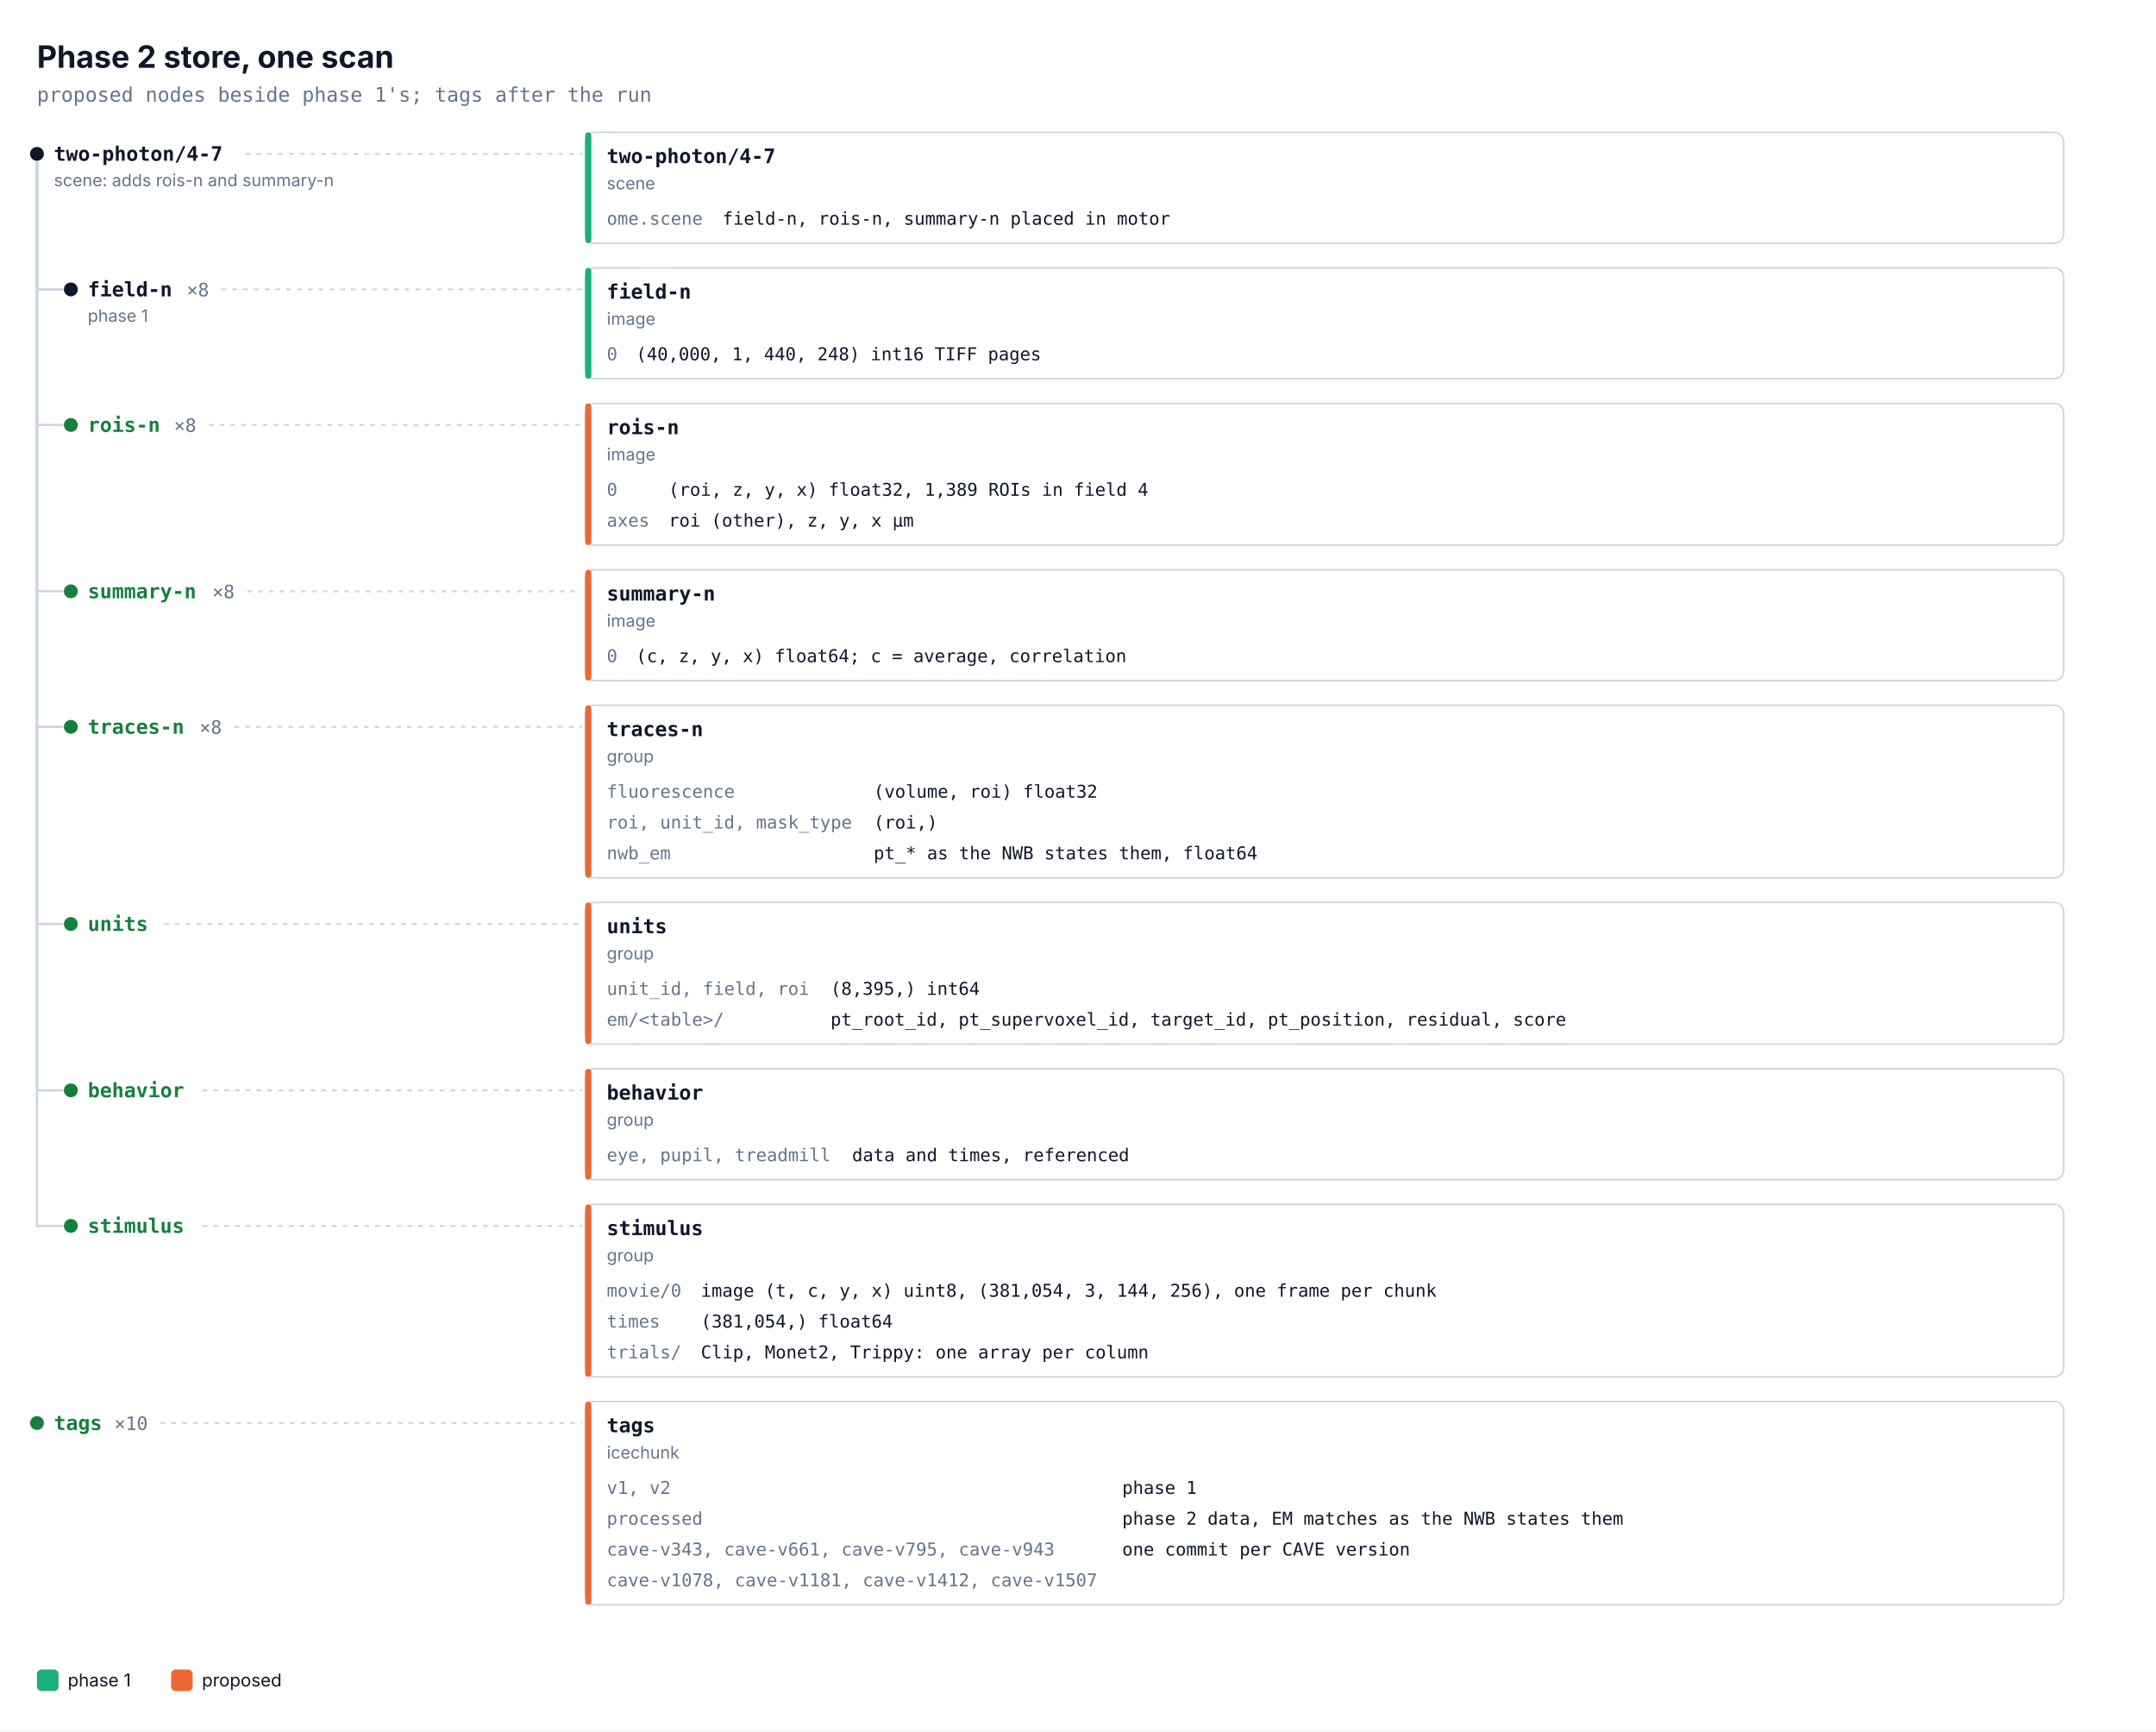
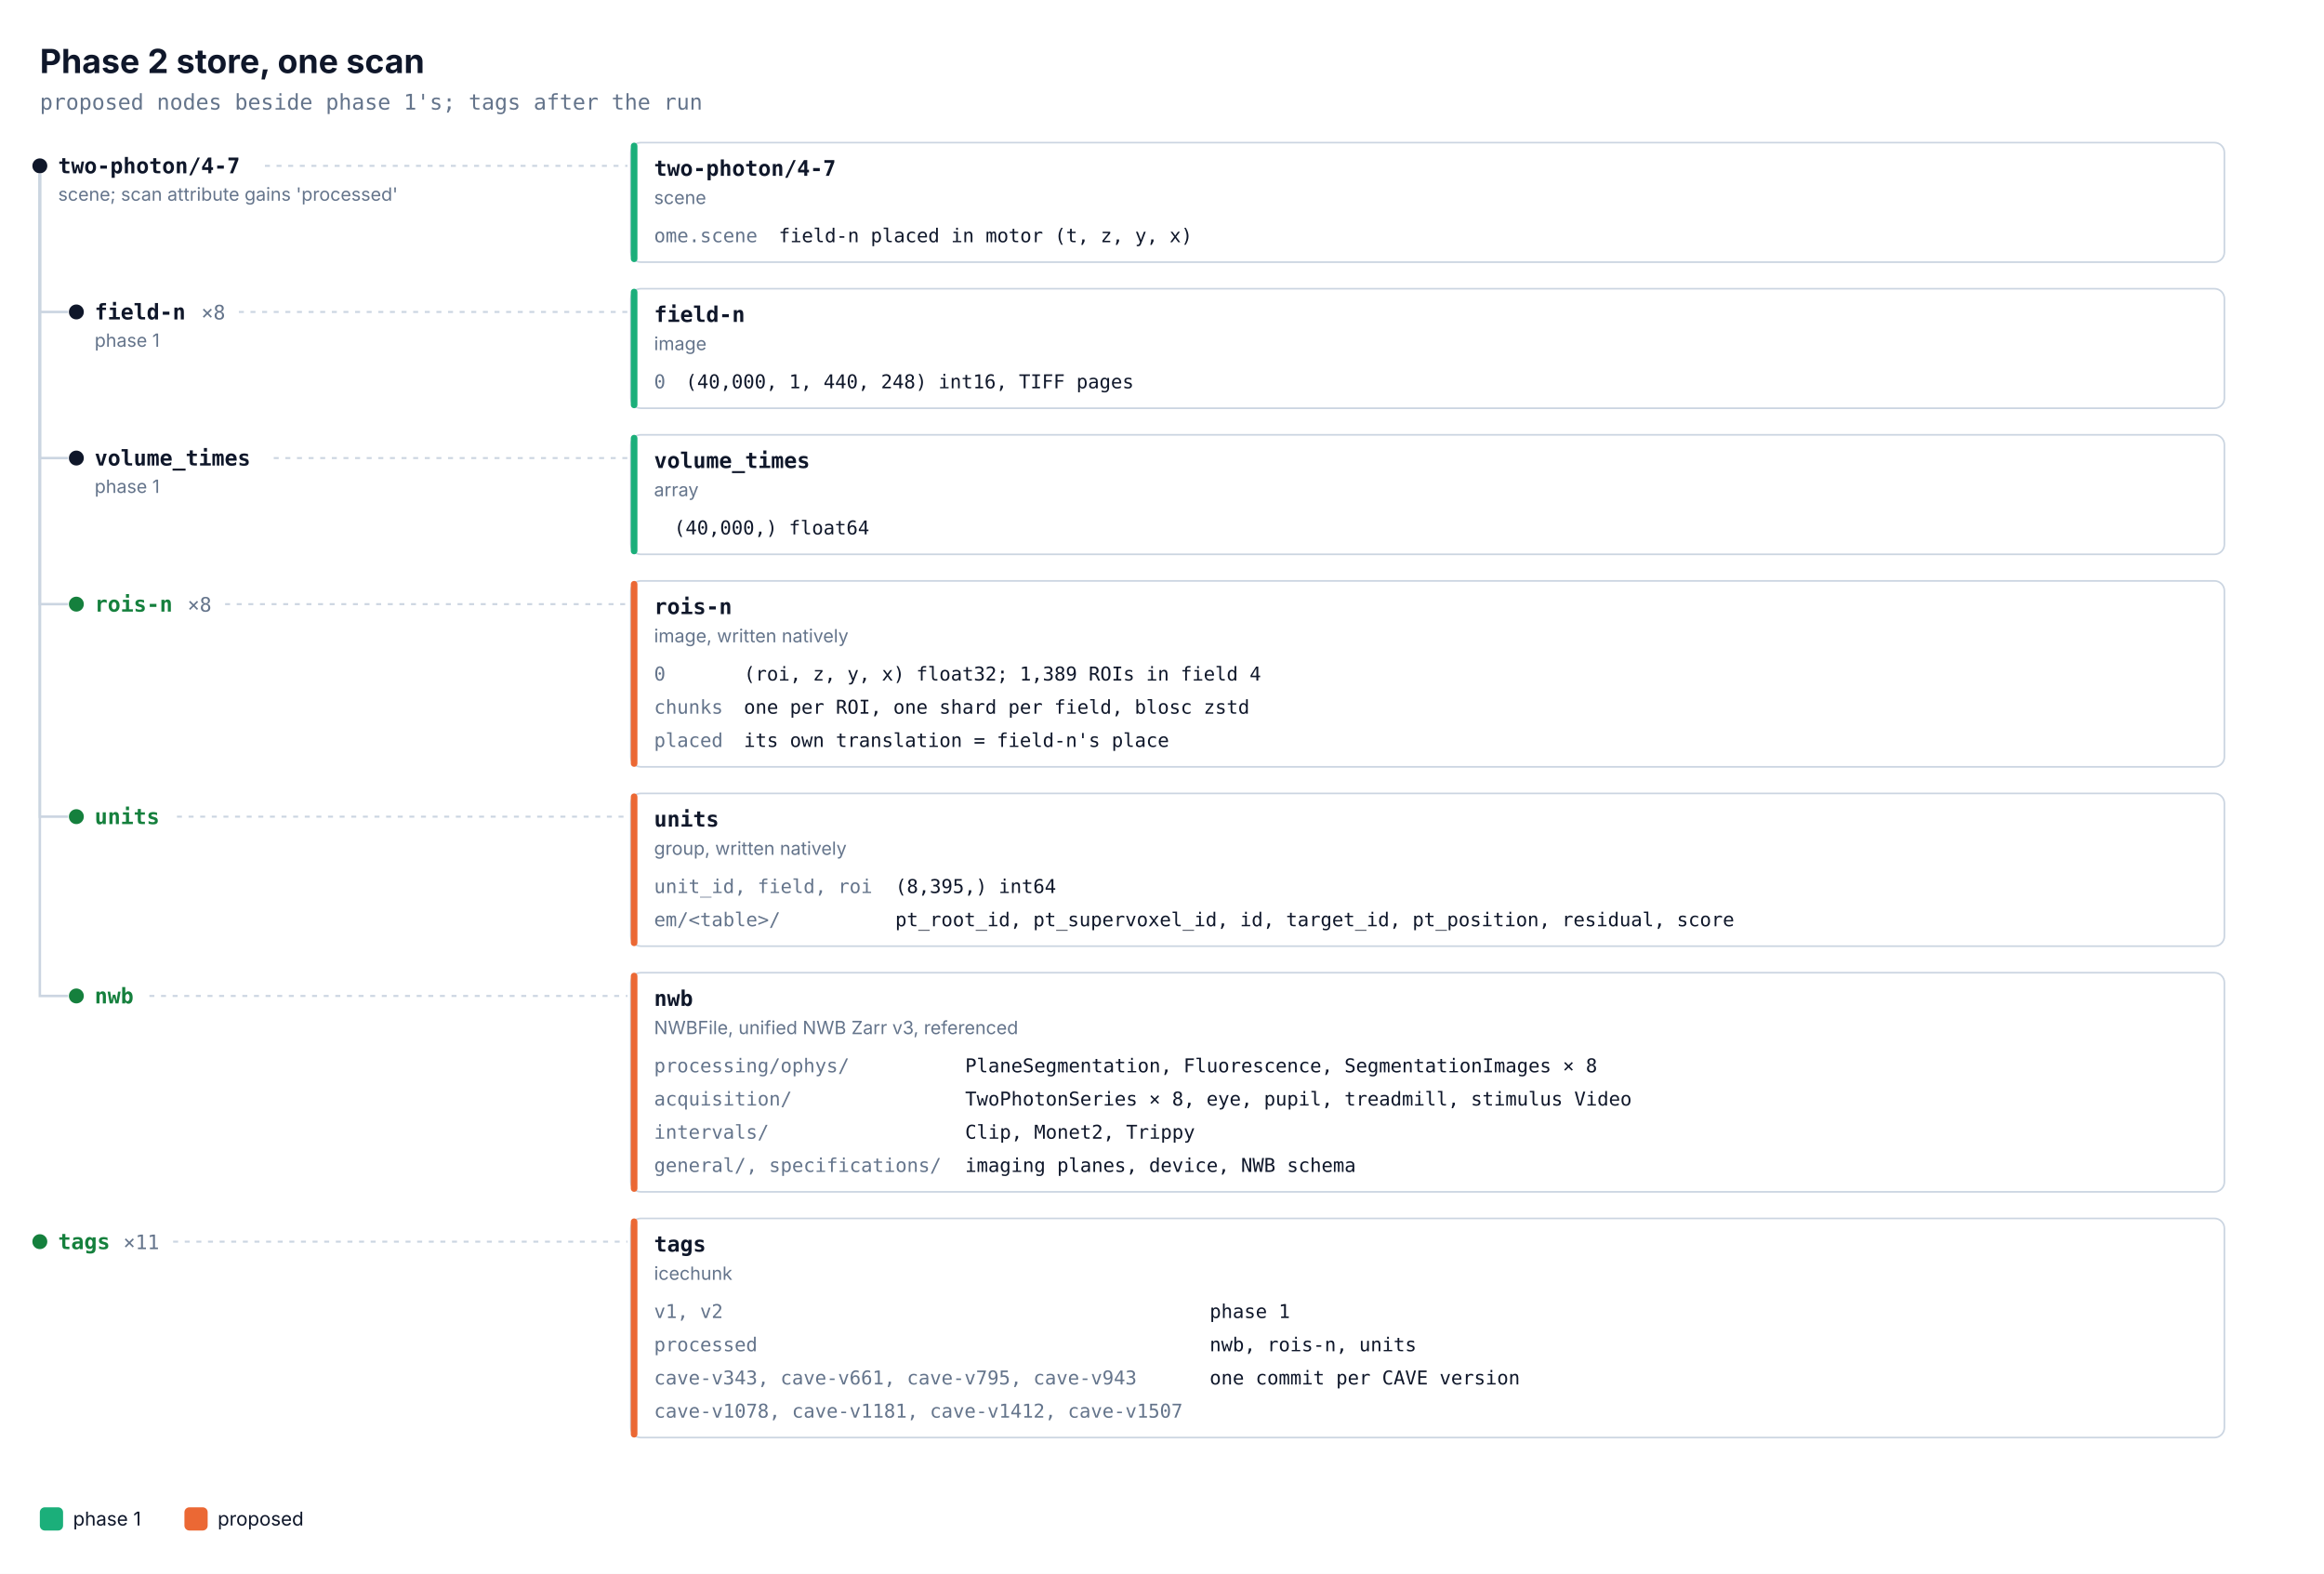
- <svg xmlns="http://www.w3.org/2000/svg" width="1400" height="1124" viewBox="0 0 1400 1124">
-   <rect x="0" y="0" width="1400" height="1124" fill="#ffffff" />
+ <svg xmlns="http://www.w3.org/2000/svg" width="1400" height="948" viewBox="0 0 1400 948">
+   <rect x="0" y="0" width="1400" height="948" fill="#ffffff" />
  <text x="24.0" y="44.0" font-family="Inter, system-ui, sans-serif" font-size="20" font-weight="bold" fill="#0f172a" text-anchor="start" xml:space="preserve">Phase 2 store, one scan</text>
  <text x="24.0" y="66.0" font-family="ui-monospace, SFMono-Regular, Menlo, Consolas, monospace" font-size="13" font-weight="normal" fill="#64748b" text-anchor="start" xml:space="preserve">proposed nodes beside phase 1's; tags after the run</text>
  <circle cx="24.0" cy="99.9" r="4.5" fill="#0f172a" />
  <text x="35.0" y="104.4" font-family="ui-monospace, SFMono-Regular, Menlo, Consolas, monospace" font-size="13" font-weight="bold" fill="#0f172a" text-anchor="start" xml:space="preserve">two-photon/4-7</text>
-   <text x="35.0" y="120.9" font-family="Inter, system-ui, sans-serif" font-size="11" font-weight="normal" fill="#64748b" text-anchor="start" xml:space="preserve">scene: adds rois-n and summary-n</text>
+   <text x="35.0" y="120.9" font-family="Inter, system-ui, sans-serif" font-size="11" font-weight="normal" fill="#64748b" text-anchor="start" xml:space="preserve">scene; scan attribute gains 'processed'</text>
  <line x1="159.6" y1="99.9" x2="378.0" y2="99.9" stroke="#cbd5e1" stroke-width="1.2" stroke-dasharray="3 4" />
  <path d="M 24.0 104.9 V 187.9 H 41.0" fill="none" stroke="#cbd5e1" stroke-width="1.5" />
  <circle cx="46.0" cy="187.9" r="4.5" fill="#0f172a" />
  <text x="57.0" y="192.4" font-family="ui-monospace, SFMono-Regular, Menlo, Consolas, monospace" font-size="13" font-weight="bold" fill="#0f172a" text-anchor="start" xml:space="preserve">field-n</text>
  <text x="121.3" y="192.4" font-family="ui-monospace, SFMono-Regular, Menlo, Consolas, monospace" font-size="12" font-weight="normal" fill="#64748b" text-anchor="start" xml:space="preserve">×8</text>
  <text x="57.0" y="208.9" font-family="Inter, system-ui, sans-serif" font-size="11" font-weight="normal" fill="#64748b" text-anchor="start" xml:space="preserve">phase 1</text>
  <line x1="143.9" y1="187.9" x2="378.0" y2="187.9" stroke="#cbd5e1" stroke-width="1.2" stroke-dasharray="3 4" />
  <path d="M 24.0 104.9 V 275.9 H 41.0" fill="none" stroke="#cbd5e1" stroke-width="1.5" />
-   <circle cx="46.0" cy="275.9" r="4.5" fill="#15803d" />
-   <text x="57.0" y="280.4" font-family="ui-monospace, SFMono-Regular, Menlo, Consolas, monospace" font-size="13" font-weight="bold" fill="#15803d" text-anchor="start" xml:space="preserve">rois-n</text>
-   <text x="113.0" y="280.4" font-family="ui-monospace, SFMono-Regular, Menlo, Consolas, monospace" font-size="12" font-weight="normal" fill="#64748b" text-anchor="start" xml:space="preserve">×8</text>
-   <line x1="135.6" y1="275.9" x2="378.0" y2="275.9" stroke="#cbd5e1" stroke-width="1.2" stroke-dasharray="3 4" />
-   <path d="M 24.0 104.9 V 383.9 H 41.0" fill="none" stroke="#cbd5e1" stroke-width="1.5" />
-   <circle cx="46.0" cy="383.9" r="4.5" fill="#15803d" />
-   <text x="57.0" y="388.4" font-family="ui-monospace, SFMono-Regular, Menlo, Consolas, monospace" font-size="13" font-weight="bold" fill="#15803d" text-anchor="start" xml:space="preserve">summary-n</text>
-   <text x="137.9" y="388.4" font-family="ui-monospace, SFMono-Regular, Menlo, Consolas, monospace" font-size="12" font-weight="normal" fill="#64748b" text-anchor="start" xml:space="preserve">×8</text>
-   <line x1="160.6" y1="383.9" x2="378.0" y2="383.9" stroke="#cbd5e1" stroke-width="1.2" stroke-dasharray="3 4" />
-   <path d="M 24.0 104.9 V 471.9 H 41.0" fill="none" stroke="#cbd5e1" stroke-width="1.5" />
-   <circle cx="46.0" cy="471.9" r="4.5" fill="#15803d" />
-   <text x="57.0" y="476.4" font-family="ui-monospace, SFMono-Regular, Menlo, Consolas, monospace" font-size="13" font-weight="bold" fill="#15803d" text-anchor="start" xml:space="preserve">traces-n</text>
-   <text x="129.6" y="476.4" font-family="ui-monospace, SFMono-Regular, Menlo, Consolas, monospace" font-size="12" font-weight="normal" fill="#64748b" text-anchor="start" xml:space="preserve">×8</text>
-   <line x1="152.3" y1="471.9" x2="378.0" y2="471.9" stroke="#cbd5e1" stroke-width="1.2" stroke-dasharray="3 4" />
+   <circle cx="46.0" cy="275.9" r="4.5" fill="#0f172a" />
+   <text x="57.0" y="280.4" font-family="ui-monospace, SFMono-Regular, Menlo, Consolas, monospace" font-size="13" font-weight="bold" fill="#0f172a" text-anchor="start" xml:space="preserve">volume_times</text>
+   <text x="57.0" y="296.9" font-family="Inter, system-ui, sans-serif" font-size="11" font-weight="normal" fill="#64748b" text-anchor="start" xml:space="preserve">phase 1</text>
+   <line x1="164.9" y1="275.9" x2="378.0" y2="275.9" stroke="#cbd5e1" stroke-width="1.2" stroke-dasharray="3 4" />
+   <path d="M 24.0 104.9 V 363.9 H 41.0" fill="none" stroke="#cbd5e1" stroke-width="1.5" />
+   <circle cx="46.0" cy="363.9" r="4.5" fill="#15803d" />
+   <text x="57.0" y="368.4" font-family="ui-monospace, SFMono-Regular, Menlo, Consolas, monospace" font-size="13" font-weight="bold" fill="#15803d" text-anchor="start" xml:space="preserve">rois-n</text>
+   <text x="113.0" y="368.4" font-family="ui-monospace, SFMono-Regular, Menlo, Consolas, monospace" font-size="12" font-weight="normal" fill="#64748b" text-anchor="start" xml:space="preserve">×8</text>
+   <line x1="135.6" y1="363.9" x2="378.0" y2="363.9" stroke="#cbd5e1" stroke-width="1.2" stroke-dasharray="3 4" />
+   <path d="M 24.0 104.9 V 491.9 H 41.0" fill="none" stroke="#cbd5e1" stroke-width="1.5" />
+   <circle cx="46.0" cy="491.9" r="4.5" fill="#15803d" />
+   <text x="57.0" y="496.4" font-family="ui-monospace, SFMono-Regular, Menlo, Consolas, monospace" font-size="13" font-weight="bold" fill="#15803d" text-anchor="start" xml:space="preserve">units</text>
+   <line x1="106.6" y1="491.9" x2="378.0" y2="491.9" stroke="#cbd5e1" stroke-width="1.2" stroke-dasharray="3 4" />
  <path d="M 24.0 104.9 V 599.9 H 41.0" fill="none" stroke="#cbd5e1" stroke-width="1.5" />
  <circle cx="46.0" cy="599.9" r="4.5" fill="#15803d" />
-   <text x="57.0" y="604.4" font-family="ui-monospace, SFMono-Regular, Menlo, Consolas, monospace" font-size="13" font-weight="bold" fill="#15803d" text-anchor="start" xml:space="preserve">units</text>
-   <line x1="106.6" y1="599.9" x2="378.0" y2="599.9" stroke="#cbd5e1" stroke-width="1.2" stroke-dasharray="3 4" />
-   <path d="M 24.0 104.9 V 707.9 H 41.0" fill="none" stroke="#cbd5e1" stroke-width="1.5" />
-   <circle cx="46.0" cy="707.9" r="4.5" fill="#15803d" />
-   <text x="57.0" y="712.4" font-family="ui-monospace, SFMono-Regular, Menlo, Consolas, monospace" font-size="13" font-weight="bold" fill="#15803d" text-anchor="start" xml:space="preserve">behavior</text>
-   <line x1="131.6" y1="707.9" x2="378.0" y2="707.9" stroke="#cbd5e1" stroke-width="1.2" stroke-dasharray="3 4" />
-   <path d="M 24.0 104.9 V 795.9 H 41.0" fill="none" stroke="#cbd5e1" stroke-width="1.5" />
-   <circle cx="46.0" cy="795.9" r="4.5" fill="#15803d" />
-   <text x="57.0" y="800.4" font-family="ui-monospace, SFMono-Regular, Menlo, Consolas, monospace" font-size="13" font-weight="bold" fill="#15803d" text-anchor="start" xml:space="preserve">stimulus</text>
-   <line x1="131.6" y1="795.9" x2="378.0" y2="795.9" stroke="#cbd5e1" stroke-width="1.2" stroke-dasharray="3 4" />
-   <circle cx="24.0" cy="923.9" r="4.5" fill="#15803d" />
-   <text x="35.0" y="928.4" font-family="ui-monospace, SFMono-Regular, Menlo, Consolas, monospace" font-size="13" font-weight="bold" fill="#15803d" text-anchor="start" xml:space="preserve">tags</text>
-   <text x="74.3" y="928.4" font-family="ui-monospace, SFMono-Regular, Menlo, Consolas, monospace" font-size="12" font-weight="normal" fill="#64748b" text-anchor="start" xml:space="preserve">×10</text>
-   <line x1="104.3" y1="923.9" x2="378.0" y2="923.9" stroke="#cbd5e1" stroke-width="1.2" stroke-dasharray="3 4" />
+   <text x="57.0" y="604.4" font-family="ui-monospace, SFMono-Regular, Menlo, Consolas, monospace" font-size="13" font-weight="bold" fill="#15803d" text-anchor="start" xml:space="preserve">nwb</text>
+   <line x1="90.0" y1="599.9" x2="378.0" y2="599.9" stroke="#cbd5e1" stroke-width="1.2" stroke-dasharray="3 4" />
+   <circle cx="24.0" cy="747.9" r="4.5" fill="#15803d" />
+   <text x="35.0" y="752.4" font-family="ui-monospace, SFMono-Regular, Menlo, Consolas, monospace" font-size="13" font-weight="bold" fill="#15803d" text-anchor="start" xml:space="preserve">tags</text>
+   <text x="74.3" y="752.4" font-family="ui-monospace, SFMono-Regular, Menlo, Consolas, monospace" font-size="12" font-weight="normal" fill="#64748b" text-anchor="start" xml:space="preserve">×11</text>
+   <line x1="104.3" y1="747.9" x2="378.0" y2="747.9" stroke="#cbd5e1" stroke-width="1.2" stroke-dasharray="3 4" />
  <rect x="380.0" y="85.9" width="960.0" height="72.0" rx="6" fill="#ffffff" stroke="#cbd5e1" />
  <rect x="380.0" y="85.9" width="4" height="72.0" rx="2" fill="#1baf7a" />
  <text x="394.0" y="105.9" font-family="ui-monospace, SFMono-Regular, Menlo, Consolas, monospace" font-size="13" font-weight="bold" fill="#0f172a" text-anchor="start" xml:space="preserve">two-photon/4-7</text>
  <text x="394.0" y="122.9" font-family="Inter, system-ui, sans-serif" font-size="11" font-weight="normal" fill="#64748b" text-anchor="start" xml:space="preserve">scene</text>
  <text x="394.0" y="145.9" font-family="ui-monospace, SFMono-Regular, Menlo, Consolas, monospace" font-size="11.5" font-weight="normal" fill="#64748b" text-anchor="start" xml:space="preserve">ome.scene</text>
-   <text x="469.1" y="145.9" font-family="ui-monospace, SFMono-Regular, Menlo, Consolas, monospace" font-size="11.5" font-weight="normal" fill="#0f172a" text-anchor="start" xml:space="preserve">field-n, rois-n, summary-n placed in motor</text>
+   <text x="469.1" y="145.9" font-family="ui-monospace, SFMono-Regular, Menlo, Consolas, monospace" font-size="11.5" font-weight="normal" fill="#0f172a" text-anchor="start" xml:space="preserve">field-n placed in motor (t, z, y, x)</text>
  <rect x="380.0" y="173.9" width="960.0" height="72.0" rx="6" fill="#ffffff" stroke="#cbd5e1" />
  <rect x="380.0" y="173.9" width="4" height="72.0" rx="2" fill="#1baf7a" />
  <text x="394.0" y="193.9" font-family="ui-monospace, SFMono-Regular, Menlo, Consolas, monospace" font-size="13" font-weight="bold" fill="#0f172a" text-anchor="start" xml:space="preserve">field-n</text>
  <text x="394.0" y="210.9" font-family="Inter, system-ui, sans-serif" font-size="11" font-weight="normal" fill="#64748b" text-anchor="start" xml:space="preserve">image</text>
  <text x="394.0" y="233.9" font-family="ui-monospace, SFMono-Regular, Menlo, Consolas, monospace" font-size="11.5" font-weight="normal" fill="#64748b" text-anchor="start" xml:space="preserve">0</text>
-   <text x="413.0" y="233.9" font-family="ui-monospace, SFMono-Regular, Menlo, Consolas, monospace" font-size="11.5" font-weight="normal" fill="#0f172a" text-anchor="start" xml:space="preserve">(40,000, 1, 440, 248) int16 TIFF pages</text>
-   <rect x="380.0" y="261.9" width="960.0" height="92.0" rx="6" fill="#ffffff" stroke="#cbd5e1" />
-   <rect x="380.0" y="261.9" width="4" height="92.0" rx="2" fill="#eb6834" />
-   <text x="394.0" y="281.9" font-family="ui-monospace, SFMono-Regular, Menlo, Consolas, monospace" font-size="13" font-weight="bold" fill="#0f172a" text-anchor="start" xml:space="preserve">rois-n</text>
-   <text x="394.0" y="298.9" font-family="Inter, system-ui, sans-serif" font-size="11" font-weight="normal" fill="#64748b" text-anchor="start" xml:space="preserve">image</text>
-   <text x="394.0" y="321.9" font-family="ui-monospace, SFMono-Regular, Menlo, Consolas, monospace" font-size="11.5" font-weight="normal" fill="#64748b" text-anchor="start" xml:space="preserve">0</text>
-   <text x="434.1" y="321.9" font-family="ui-monospace, SFMono-Regular, Menlo, Consolas, monospace" font-size="11.5" font-weight="normal" fill="#0f172a" text-anchor="start" xml:space="preserve">(roi, z, y, x) float32, 1,389 ROIs in field 4</text>
-   <text x="394.0" y="341.9" font-family="ui-monospace, SFMono-Regular, Menlo, Consolas, monospace" font-size="11.5" font-weight="normal" fill="#64748b" text-anchor="start" xml:space="preserve">axes</text>
-   <text x="434.1" y="341.9" font-family="ui-monospace, SFMono-Regular, Menlo, Consolas, monospace" font-size="11.5" font-weight="normal" fill="#0f172a" text-anchor="start" xml:space="preserve">roi (other), z, y, x µm</text>
-   <rect x="380.0" y="369.9" width="960.0" height="72.0" rx="6" fill="#ffffff" stroke="#cbd5e1" />
-   <rect x="380.0" y="369.9" width="4" height="72.0" rx="2" fill="#eb6834" />
-   <text x="394.0" y="389.9" font-family="ui-monospace, SFMono-Regular, Menlo, Consolas, monospace" font-size="13" font-weight="bold" fill="#0f172a" text-anchor="start" xml:space="preserve">summary-n</text>
-   <text x="394.0" y="406.9" font-family="Inter, system-ui, sans-serif" font-size="11" font-weight="normal" fill="#64748b" text-anchor="start" xml:space="preserve">image</text>
-   <text x="394.0" y="429.9" font-family="ui-monospace, SFMono-Regular, Menlo, Consolas, monospace" font-size="11.5" font-weight="normal" fill="#64748b" text-anchor="start" xml:space="preserve">0</text>
-   <text x="413.0" y="429.9" font-family="ui-monospace, SFMono-Regular, Menlo, Consolas, monospace" font-size="11.5" font-weight="normal" fill="#0f172a" text-anchor="start" xml:space="preserve">(c, z, y, x) float64; c = average, correlation</text>
-   <rect x="380.0" y="457.9" width="960.0" height="112.0" rx="6" fill="#ffffff" stroke="#cbd5e1" />
-   <rect x="380.0" y="457.9" width="4" height="112.0" rx="2" fill="#eb6834" />
-   <text x="394.0" y="477.9" font-family="ui-monospace, SFMono-Regular, Menlo, Consolas, monospace" font-size="13" font-weight="bold" fill="#0f172a" text-anchor="start" xml:space="preserve">traces-n</text>
-   <text x="394.0" y="494.9" font-family="Inter, system-ui, sans-serif" font-size="11" font-weight="normal" fill="#64748b" text-anchor="start" xml:space="preserve">group</text>
-   <text x="394.0" y="517.9" font-family="ui-monospace, SFMono-Regular, Menlo, Consolas, monospace" font-size="11.5" font-weight="normal" fill="#64748b" text-anchor="start" xml:space="preserve">fluorescence</text>
-   <text x="567.3" y="517.9" font-family="ui-monospace, SFMono-Regular, Menlo, Consolas, monospace" font-size="11.5" font-weight="normal" fill="#0f172a" text-anchor="start" xml:space="preserve">(volume, roi) float32</text>
-   <text x="394.0" y="537.9" font-family="ui-monospace, SFMono-Regular, Menlo, Consolas, monospace" font-size="11.5" font-weight="normal" fill="#64748b" text-anchor="start" xml:space="preserve">roi, unit_id, mask_type</text>
-   <text x="567.3" y="537.9" font-family="ui-monospace, SFMono-Regular, Menlo, Consolas, monospace" font-size="11.5" font-weight="normal" fill="#0f172a" text-anchor="start" xml:space="preserve">(roi,)</text>
-   <text x="394.0" y="557.9" font-family="ui-monospace, SFMono-Regular, Menlo, Consolas, monospace" font-size="11.5" font-weight="normal" fill="#64748b" text-anchor="start" xml:space="preserve">nwb_em</text>
-   <text x="567.3" y="557.9" font-family="ui-monospace, SFMono-Regular, Menlo, Consolas, monospace" font-size="11.5" font-weight="normal" fill="#0f172a" text-anchor="start" xml:space="preserve">pt_* as the NWB states them, float64</text>
-   <rect x="380.0" y="585.9" width="960.0" height="92.0" rx="6" fill="#ffffff" stroke="#cbd5e1" />
-   <rect x="380.0" y="585.9" width="4" height="92.0" rx="2" fill="#eb6834" />
-   <text x="394.0" y="605.9" font-family="ui-monospace, SFMono-Regular, Menlo, Consolas, monospace" font-size="13" font-weight="bold" fill="#0f172a" text-anchor="start" xml:space="preserve">units</text>
-   <text x="394.0" y="622.9" font-family="Inter, system-ui, sans-serif" font-size="11" font-weight="normal" fill="#64748b" text-anchor="start" xml:space="preserve">group</text>
-   <text x="394.0" y="645.9" font-family="ui-monospace, SFMono-Regular, Menlo, Consolas, monospace" font-size="11.5" font-weight="normal" fill="#64748b" text-anchor="start" xml:space="preserve">unit_id, field, roi</text>
-   <text x="539.3" y="645.9" font-family="ui-monospace, SFMono-Regular, Menlo, Consolas, monospace" font-size="11.5" font-weight="normal" fill="#0f172a" text-anchor="start" xml:space="preserve">(8,395,) int64</text>
-   <text x="394.0" y="665.9" font-family="ui-monospace, SFMono-Regular, Menlo, Consolas, monospace" font-size="11.5" font-weight="normal" fill="#64748b" text-anchor="start" xml:space="preserve">em/&lt;table&gt;/</text>
-   <text x="539.3" y="665.9" font-family="ui-monospace, SFMono-Regular, Menlo, Consolas, monospace" font-size="11.5" font-weight="normal" fill="#0f172a" text-anchor="start" xml:space="preserve">pt_root_id, pt_supervoxel_id, target_id, pt_position, residual, score</text>
-   <rect x="380.0" y="693.9" width="960.0" height="72.0" rx="6" fill="#ffffff" stroke="#cbd5e1" />
-   <rect x="380.0" y="693.9" width="4" height="72.0" rx="2" fill="#eb6834" />
-   <text x="394.0" y="713.9" font-family="ui-monospace, SFMono-Regular, Menlo, Consolas, monospace" font-size="13" font-weight="bold" fill="#0f172a" text-anchor="start" xml:space="preserve">behavior</text>
-   <text x="394.0" y="730.9" font-family="Inter, system-ui, sans-serif" font-size="11" font-weight="normal" fill="#64748b" text-anchor="start" xml:space="preserve">group</text>
-   <text x="394.0" y="753.9" font-family="ui-monospace, SFMono-Regular, Menlo, Consolas, monospace" font-size="11.5" font-weight="normal" fill="#64748b" text-anchor="start" xml:space="preserve">eye, pupil, treadmill</text>
-   <text x="553.3" y="753.9" font-family="ui-monospace, SFMono-Regular, Menlo, Consolas, monospace" font-size="11.5" font-weight="normal" fill="#0f172a" text-anchor="start" xml:space="preserve">data and times, referenced</text>
-   <rect x="380.0" y="781.9" width="960.0" height="112.0" rx="6" fill="#ffffff" stroke="#cbd5e1" />
-   <rect x="380.0" y="781.9" width="4" height="112.0" rx="2" fill="#eb6834" />
-   <text x="394.0" y="801.9" font-family="ui-monospace, SFMono-Regular, Menlo, Consolas, monospace" font-size="13" font-weight="bold" fill="#0f172a" text-anchor="start" xml:space="preserve">stimulus</text>
-   <text x="394.0" y="818.9" font-family="Inter, system-ui, sans-serif" font-size="11" font-weight="normal" fill="#64748b" text-anchor="start" xml:space="preserve">group</text>
-   <text x="394.0" y="841.9" font-family="ui-monospace, SFMono-Regular, Menlo, Consolas, monospace" font-size="11.5" font-weight="normal" fill="#64748b" text-anchor="start" xml:space="preserve">movie/0</text>
-   <text x="455.1" y="841.9" font-family="ui-monospace, SFMono-Regular, Menlo, Consolas, monospace" font-size="11.5" font-weight="normal" fill="#0f172a" text-anchor="start" xml:space="preserve">image (t, c, y, x) uint8, (381,054, 3, 144, 256), one frame per chunk</text>
-   <text x="394.0" y="861.9" font-family="ui-monospace, SFMono-Regular, Menlo, Consolas, monospace" font-size="11.5" font-weight="normal" fill="#64748b" text-anchor="start" xml:space="preserve">times</text>
-   <text x="455.1" y="861.9" font-family="ui-monospace, SFMono-Regular, Menlo, Consolas, monospace" font-size="11.5" font-weight="normal" fill="#0f172a" text-anchor="start" xml:space="preserve">(381,054,) float64</text>
-   <text x="394.0" y="881.9" font-family="ui-monospace, SFMono-Regular, Menlo, Consolas, monospace" font-size="11.5" font-weight="normal" fill="#64748b" text-anchor="start" xml:space="preserve">trials/</text>
-   <text x="455.1" y="881.9" font-family="ui-monospace, SFMono-Regular, Menlo, Consolas, monospace" font-size="11.5" font-weight="normal" fill="#0f172a" text-anchor="start" xml:space="preserve">Clip, Monet2, Trippy: one array per column</text>
-   <rect x="380.0" y="909.9" width="960.0" height="132.0" rx="6" fill="#ffffff" stroke="#cbd5e1" />
-   <rect x="380.0" y="909.9" width="4" height="132.0" rx="2" fill="#eb6834" />
-   <text x="394.0" y="929.9" font-family="ui-monospace, SFMono-Regular, Menlo, Consolas, monospace" font-size="13" font-weight="bold" fill="#0f172a" text-anchor="start" xml:space="preserve">tags</text>
-   <text x="394.0" y="946.9" font-family="Inter, system-ui, sans-serif" font-size="11" font-weight="normal" fill="#64748b" text-anchor="start" xml:space="preserve">icechunk</text>
-   <text x="394.0" y="969.9" font-family="ui-monospace, SFMono-Regular, Menlo, Consolas, monospace" font-size="11.5" font-weight="normal" fill="#64748b" text-anchor="start" xml:space="preserve">v1, v2</text>
-   <text x="728.7" y="969.9" font-family="ui-monospace, SFMono-Regular, Menlo, Consolas, monospace" font-size="11.5" font-weight="normal" fill="#0f172a" text-anchor="start" xml:space="preserve">phase 1</text>
-   <text x="394.0" y="989.9" font-family="ui-monospace, SFMono-Regular, Menlo, Consolas, monospace" font-size="11.5" font-weight="normal" fill="#64748b" text-anchor="start" xml:space="preserve">processed</text>
-   <text x="728.7" y="989.9" font-family="ui-monospace, SFMono-Regular, Menlo, Consolas, monospace" font-size="11.5" font-weight="normal" fill="#0f172a" text-anchor="start" xml:space="preserve">phase 2 data, EM matches as the NWB states them</text>
-   <text x="394.0" y="1009.9" font-family="ui-monospace, SFMono-Regular, Menlo, Consolas, monospace" font-size="11.5" font-weight="normal" fill="#64748b" text-anchor="start" xml:space="preserve">cave-v343, cave-v661, cave-v795, cave-v943</text>
-   <text x="728.7" y="1009.9" font-family="ui-monospace, SFMono-Regular, Menlo, Consolas, monospace" font-size="11.5" font-weight="normal" fill="#0f172a" text-anchor="start" xml:space="preserve">one commit per CAVE version</text>
-   <text x="394.0" y="1029.9" font-family="ui-monospace, SFMono-Regular, Menlo, Consolas, monospace" font-size="11.5" font-weight="normal" fill="#64748b" text-anchor="start" xml:space="preserve">cave-v1078, cave-v1181, cave-v1412, cave-v1507</text>
-   <text x="728.7" y="1029.9" font-family="ui-monospace, SFMono-Regular, Menlo, Consolas, monospace" font-size="11.5" font-weight="normal" fill="#0f172a" text-anchor="start" xml:space="preserve" />
-   <rect x="24.0" y="1083.9" width="14" height="14" rx="3" fill="#1baf7a" />
-   <text x="44.0" y="1094.9" font-family="Inter, system-ui, sans-serif" font-size="11.5" font-weight="normal" fill="#0f172a" text-anchor="start" xml:space="preserve">phase 1</text>
-   <rect x="111.1" y="1083.9" width="14" height="14" rx="3" fill="#eb6834" />
-   <text x="131.1" y="1094.9" font-family="Inter, system-ui, sans-serif" font-size="11.5" font-weight="normal" fill="#0f172a" text-anchor="start" xml:space="preserve">proposed</text>
+   <text x="413.0" y="233.9" font-family="ui-monospace, SFMono-Regular, Menlo, Consolas, monospace" font-size="11.5" font-weight="normal" fill="#0f172a" text-anchor="start" xml:space="preserve">(40,000, 1, 440, 248) int16, TIFF pages</text>
+   <rect x="380.0" y="261.9" width="960.0" height="72.0" rx="6" fill="#ffffff" stroke="#cbd5e1" />
+   <rect x="380.0" y="261.9" width="4" height="72.0" rx="2" fill="#1baf7a" />
+   <text x="394.0" y="281.9" font-family="ui-monospace, SFMono-Regular, Menlo, Consolas, monospace" font-size="13" font-weight="bold" fill="#0f172a" text-anchor="start" xml:space="preserve">volume_times</text>
+   <text x="394.0" y="298.9" font-family="Inter, system-ui, sans-serif" font-size="11" font-weight="normal" fill="#64748b" text-anchor="start" xml:space="preserve">array</text>
+   <text x="394.0" y="321.9" font-family="ui-monospace, SFMono-Regular, Menlo, Consolas, monospace" font-size="11.5" font-weight="normal" fill="#64748b" text-anchor="start" xml:space="preserve" />
+   <text x="406.0" y="321.9" font-family="ui-monospace, SFMono-Regular, Menlo, Consolas, monospace" font-size="11.5" font-weight="normal" fill="#0f172a" text-anchor="start" xml:space="preserve">(40,000,) float64</text>
+   <rect x="380.0" y="349.9" width="960.0" height="112.0" rx="6" fill="#ffffff" stroke="#cbd5e1" />
+   <rect x="380.0" y="349.9" width="4" height="112.0" rx="2" fill="#eb6834" />
+   <text x="394.0" y="369.9" font-family="ui-monospace, SFMono-Regular, Menlo, Consolas, monospace" font-size="13" font-weight="bold" fill="#0f172a" text-anchor="start" xml:space="preserve">rois-n</text>
+   <text x="394.0" y="386.9" font-family="Inter, system-ui, sans-serif" font-size="11" font-weight="normal" fill="#64748b" text-anchor="start" xml:space="preserve">image, written natively</text>
+   <text x="394.0" y="409.9" font-family="ui-monospace, SFMono-Regular, Menlo, Consolas, monospace" font-size="11.5" font-weight="normal" fill="#64748b" text-anchor="start" xml:space="preserve">0</text>
+   <text x="448.1" y="409.9" font-family="ui-monospace, SFMono-Regular, Menlo, Consolas, monospace" font-size="11.5" font-weight="normal" fill="#0f172a" text-anchor="start" xml:space="preserve">(roi, z, y, x) float32; 1,389 ROIs in field 4</text>
+   <text x="394.0" y="429.9" font-family="ui-monospace, SFMono-Regular, Menlo, Consolas, monospace" font-size="11.5" font-weight="normal" fill="#64748b" text-anchor="start" xml:space="preserve">chunks</text>
+   <text x="448.1" y="429.9" font-family="ui-monospace, SFMono-Regular, Menlo, Consolas, monospace" font-size="11.5" font-weight="normal" fill="#0f172a" text-anchor="start" xml:space="preserve">one per ROI, one shard per field, blosc zstd</text>
+   <text x="394.0" y="449.9" font-family="ui-monospace, SFMono-Regular, Menlo, Consolas, monospace" font-size="11.5" font-weight="normal" fill="#64748b" text-anchor="start" xml:space="preserve">placed</text>
+   <text x="448.1" y="449.9" font-family="ui-monospace, SFMono-Regular, Menlo, Consolas, monospace" font-size="11.5" font-weight="normal" fill="#0f172a" text-anchor="start" xml:space="preserve">its own translation = field-n's place</text>
+   <rect x="380.0" y="477.9" width="960.0" height="92.0" rx="6" fill="#ffffff" stroke="#cbd5e1" />
+   <rect x="380.0" y="477.9" width="4" height="92.0" rx="2" fill="#eb6834" />
+   <text x="394.0" y="497.9" font-family="ui-monospace, SFMono-Regular, Menlo, Consolas, monospace" font-size="13" font-weight="bold" fill="#0f172a" text-anchor="start" xml:space="preserve">units</text>
+   <text x="394.0" y="514.9" font-family="Inter, system-ui, sans-serif" font-size="11" font-weight="normal" fill="#64748b" text-anchor="start" xml:space="preserve">group, written natively</text>
+   <text x="394.0" y="537.9" font-family="ui-monospace, SFMono-Regular, Menlo, Consolas, monospace" font-size="11.5" font-weight="normal" fill="#64748b" text-anchor="start" xml:space="preserve">unit_id, field, roi</text>
+   <text x="539.3" y="537.9" font-family="ui-monospace, SFMono-Regular, Menlo, Consolas, monospace" font-size="11.5" font-weight="normal" fill="#0f172a" text-anchor="start" xml:space="preserve">(8,395,) int64</text>
+   <text x="394.0" y="557.9" font-family="ui-monospace, SFMono-Regular, Menlo, Consolas, monospace" font-size="11.5" font-weight="normal" fill="#64748b" text-anchor="start" xml:space="preserve">em/&lt;table&gt;/</text>
+   <text x="539.3" y="557.9" font-family="ui-monospace, SFMono-Regular, Menlo, Consolas, monospace" font-size="11.5" font-weight="normal" fill="#0f172a" text-anchor="start" xml:space="preserve">pt_root_id, pt_supervoxel_id, id, target_id, pt_position, residual, score</text>
+   <rect x="380.0" y="585.9" width="960.0" height="132.0" rx="6" fill="#ffffff" stroke="#cbd5e1" />
+   <rect x="380.0" y="585.9" width="4" height="132.0" rx="2" fill="#eb6834" />
+   <text x="394.0" y="605.9" font-family="ui-monospace, SFMono-Regular, Menlo, Consolas, monospace" font-size="13" font-weight="bold" fill="#0f172a" text-anchor="start" xml:space="preserve">nwb</text>
+   <text x="394.0" y="622.9" font-family="Inter, system-ui, sans-serif" font-size="11" font-weight="normal" fill="#64748b" text-anchor="start" xml:space="preserve">NWBFile, unified NWB Zarr v3, referenced</text>
+   <text x="394.0" y="645.9" font-family="ui-monospace, SFMono-Regular, Menlo, Consolas, monospace" font-size="11.5" font-weight="normal" fill="#64748b" text-anchor="start" xml:space="preserve">processing/ophys/</text>
+   <text x="581.4" y="645.9" font-family="ui-monospace, SFMono-Regular, Menlo, Consolas, monospace" font-size="11.5" font-weight="normal" fill="#0f172a" text-anchor="start" xml:space="preserve">PlaneSegmentation, Fluorescence, SegmentationImages × 8</text>
+   <text x="394.0" y="665.9" font-family="ui-monospace, SFMono-Regular, Menlo, Consolas, monospace" font-size="11.5" font-weight="normal" fill="#64748b" text-anchor="start" xml:space="preserve">acquisition/</text>
+   <text x="581.4" y="665.9" font-family="ui-monospace, SFMono-Regular, Menlo, Consolas, monospace" font-size="11.5" font-weight="normal" fill="#0f172a" text-anchor="start" xml:space="preserve">TwoPhotonSeries × 8, eye, pupil, treadmill, stimulus Video</text>
+   <text x="394.0" y="685.9" font-family="ui-monospace, SFMono-Regular, Menlo, Consolas, monospace" font-size="11.5" font-weight="normal" fill="#64748b" text-anchor="start" xml:space="preserve">intervals/</text>
+   <text x="581.4" y="685.9" font-family="ui-monospace, SFMono-Regular, Menlo, Consolas, monospace" font-size="11.5" font-weight="normal" fill="#0f172a" text-anchor="start" xml:space="preserve">Clip, Monet2, Trippy</text>
+   <text x="394.0" y="705.9" font-family="ui-monospace, SFMono-Regular, Menlo, Consolas, monospace" font-size="11.5" font-weight="normal" fill="#64748b" text-anchor="start" xml:space="preserve">general/, specifications/</text>
+   <text x="581.4" y="705.9" font-family="ui-monospace, SFMono-Regular, Menlo, Consolas, monospace" font-size="11.5" font-weight="normal" fill="#0f172a" text-anchor="start" xml:space="preserve">imaging planes, device, NWB schema</text>
+   <rect x="380.0" y="733.9" width="960.0" height="132.0" rx="6" fill="#ffffff" stroke="#cbd5e1" />
+   <rect x="380.0" y="733.9" width="4" height="132.0" rx="2" fill="#eb6834" />
+   <text x="394.0" y="753.9" font-family="ui-monospace, SFMono-Regular, Menlo, Consolas, monospace" font-size="13" font-weight="bold" fill="#0f172a" text-anchor="start" xml:space="preserve">tags</text>
+   <text x="394.0" y="770.9" font-family="Inter, system-ui, sans-serif" font-size="11" font-weight="normal" fill="#64748b" text-anchor="start" xml:space="preserve">icechunk</text>
+   <text x="394.0" y="793.9" font-family="ui-monospace, SFMono-Regular, Menlo, Consolas, monospace" font-size="11.5" font-weight="normal" fill="#64748b" text-anchor="start" xml:space="preserve">v1, v2</text>
+   <text x="728.7" y="793.9" font-family="ui-monospace, SFMono-Regular, Menlo, Consolas, monospace" font-size="11.5" font-weight="normal" fill="#0f172a" text-anchor="start" xml:space="preserve">phase 1</text>
+   <text x="394.0" y="813.9" font-family="ui-monospace, SFMono-Regular, Menlo, Consolas, monospace" font-size="11.5" font-weight="normal" fill="#64748b" text-anchor="start" xml:space="preserve">processed</text>
+   <text x="728.7" y="813.9" font-family="ui-monospace, SFMono-Regular, Menlo, Consolas, monospace" font-size="11.5" font-weight="normal" fill="#0f172a" text-anchor="start" xml:space="preserve">nwb, rois-n, units</text>
+   <text x="394.0" y="833.9" font-family="ui-monospace, SFMono-Regular, Menlo, Consolas, monospace" font-size="11.5" font-weight="normal" fill="#64748b" text-anchor="start" xml:space="preserve">cave-v343, cave-v661, cave-v795, cave-v943</text>
+   <text x="728.7" y="833.9" font-family="ui-monospace, SFMono-Regular, Menlo, Consolas, monospace" font-size="11.5" font-weight="normal" fill="#0f172a" text-anchor="start" xml:space="preserve">one commit per CAVE version</text>
+   <text x="394.0" y="853.9" font-family="ui-monospace, SFMono-Regular, Menlo, Consolas, monospace" font-size="11.5" font-weight="normal" fill="#64748b" text-anchor="start" xml:space="preserve">cave-v1078, cave-v1181, cave-v1412, cave-v1507</text>
+   <text x="728.7" y="853.9" font-family="ui-monospace, SFMono-Regular, Menlo, Consolas, monospace" font-size="11.5" font-weight="normal" fill="#0f172a" text-anchor="start" xml:space="preserve" />
+   <rect x="24.0" y="907.9" width="14" height="14" rx="3" fill="#1baf7a" />
+   <text x="44.0" y="918.9" font-family="Inter, system-ui, sans-serif" font-size="11.5" font-weight="normal" fill="#0f172a" text-anchor="start" xml:space="preserve">phase 1</text>
+   <rect x="111.1" y="907.9" width="14" height="14" rx="3" fill="#eb6834" />
+   <text x="131.1" y="918.9" font-family="Inter, system-ui, sans-serif" font-size="11.5" font-weight="normal" fill="#0f172a" text-anchor="start" xml:space="preserve">proposed</text>
</svg>
